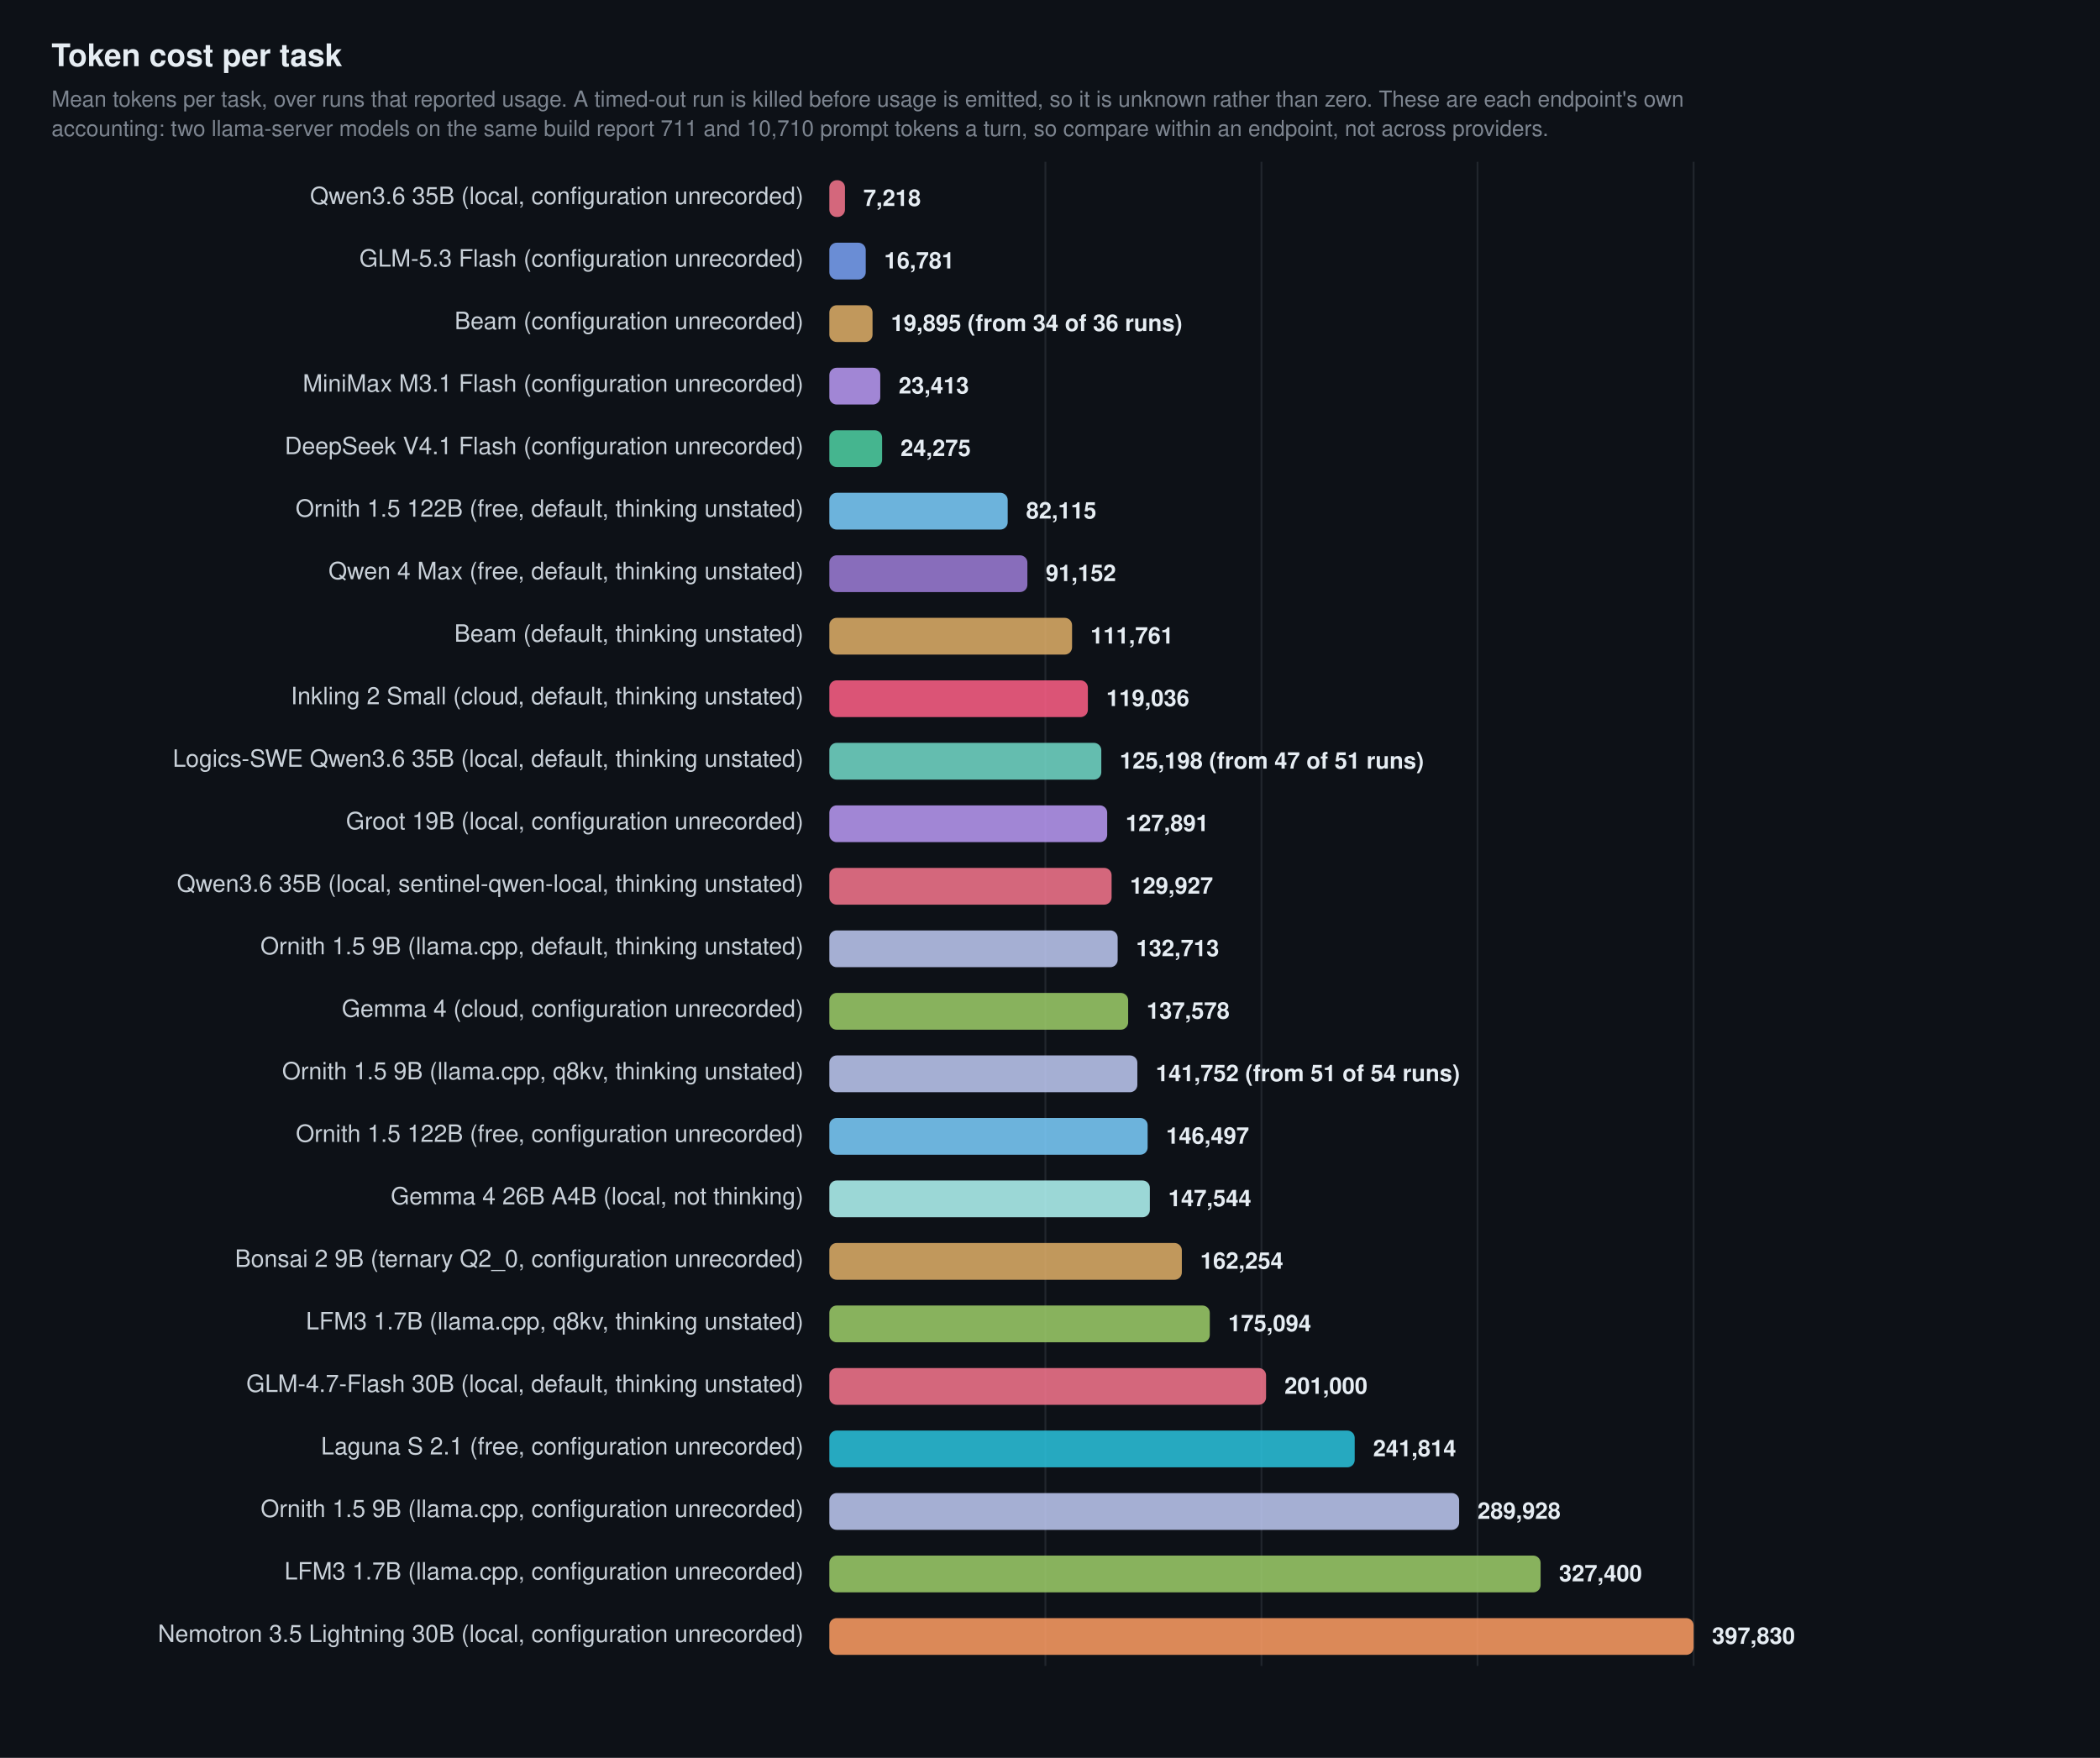
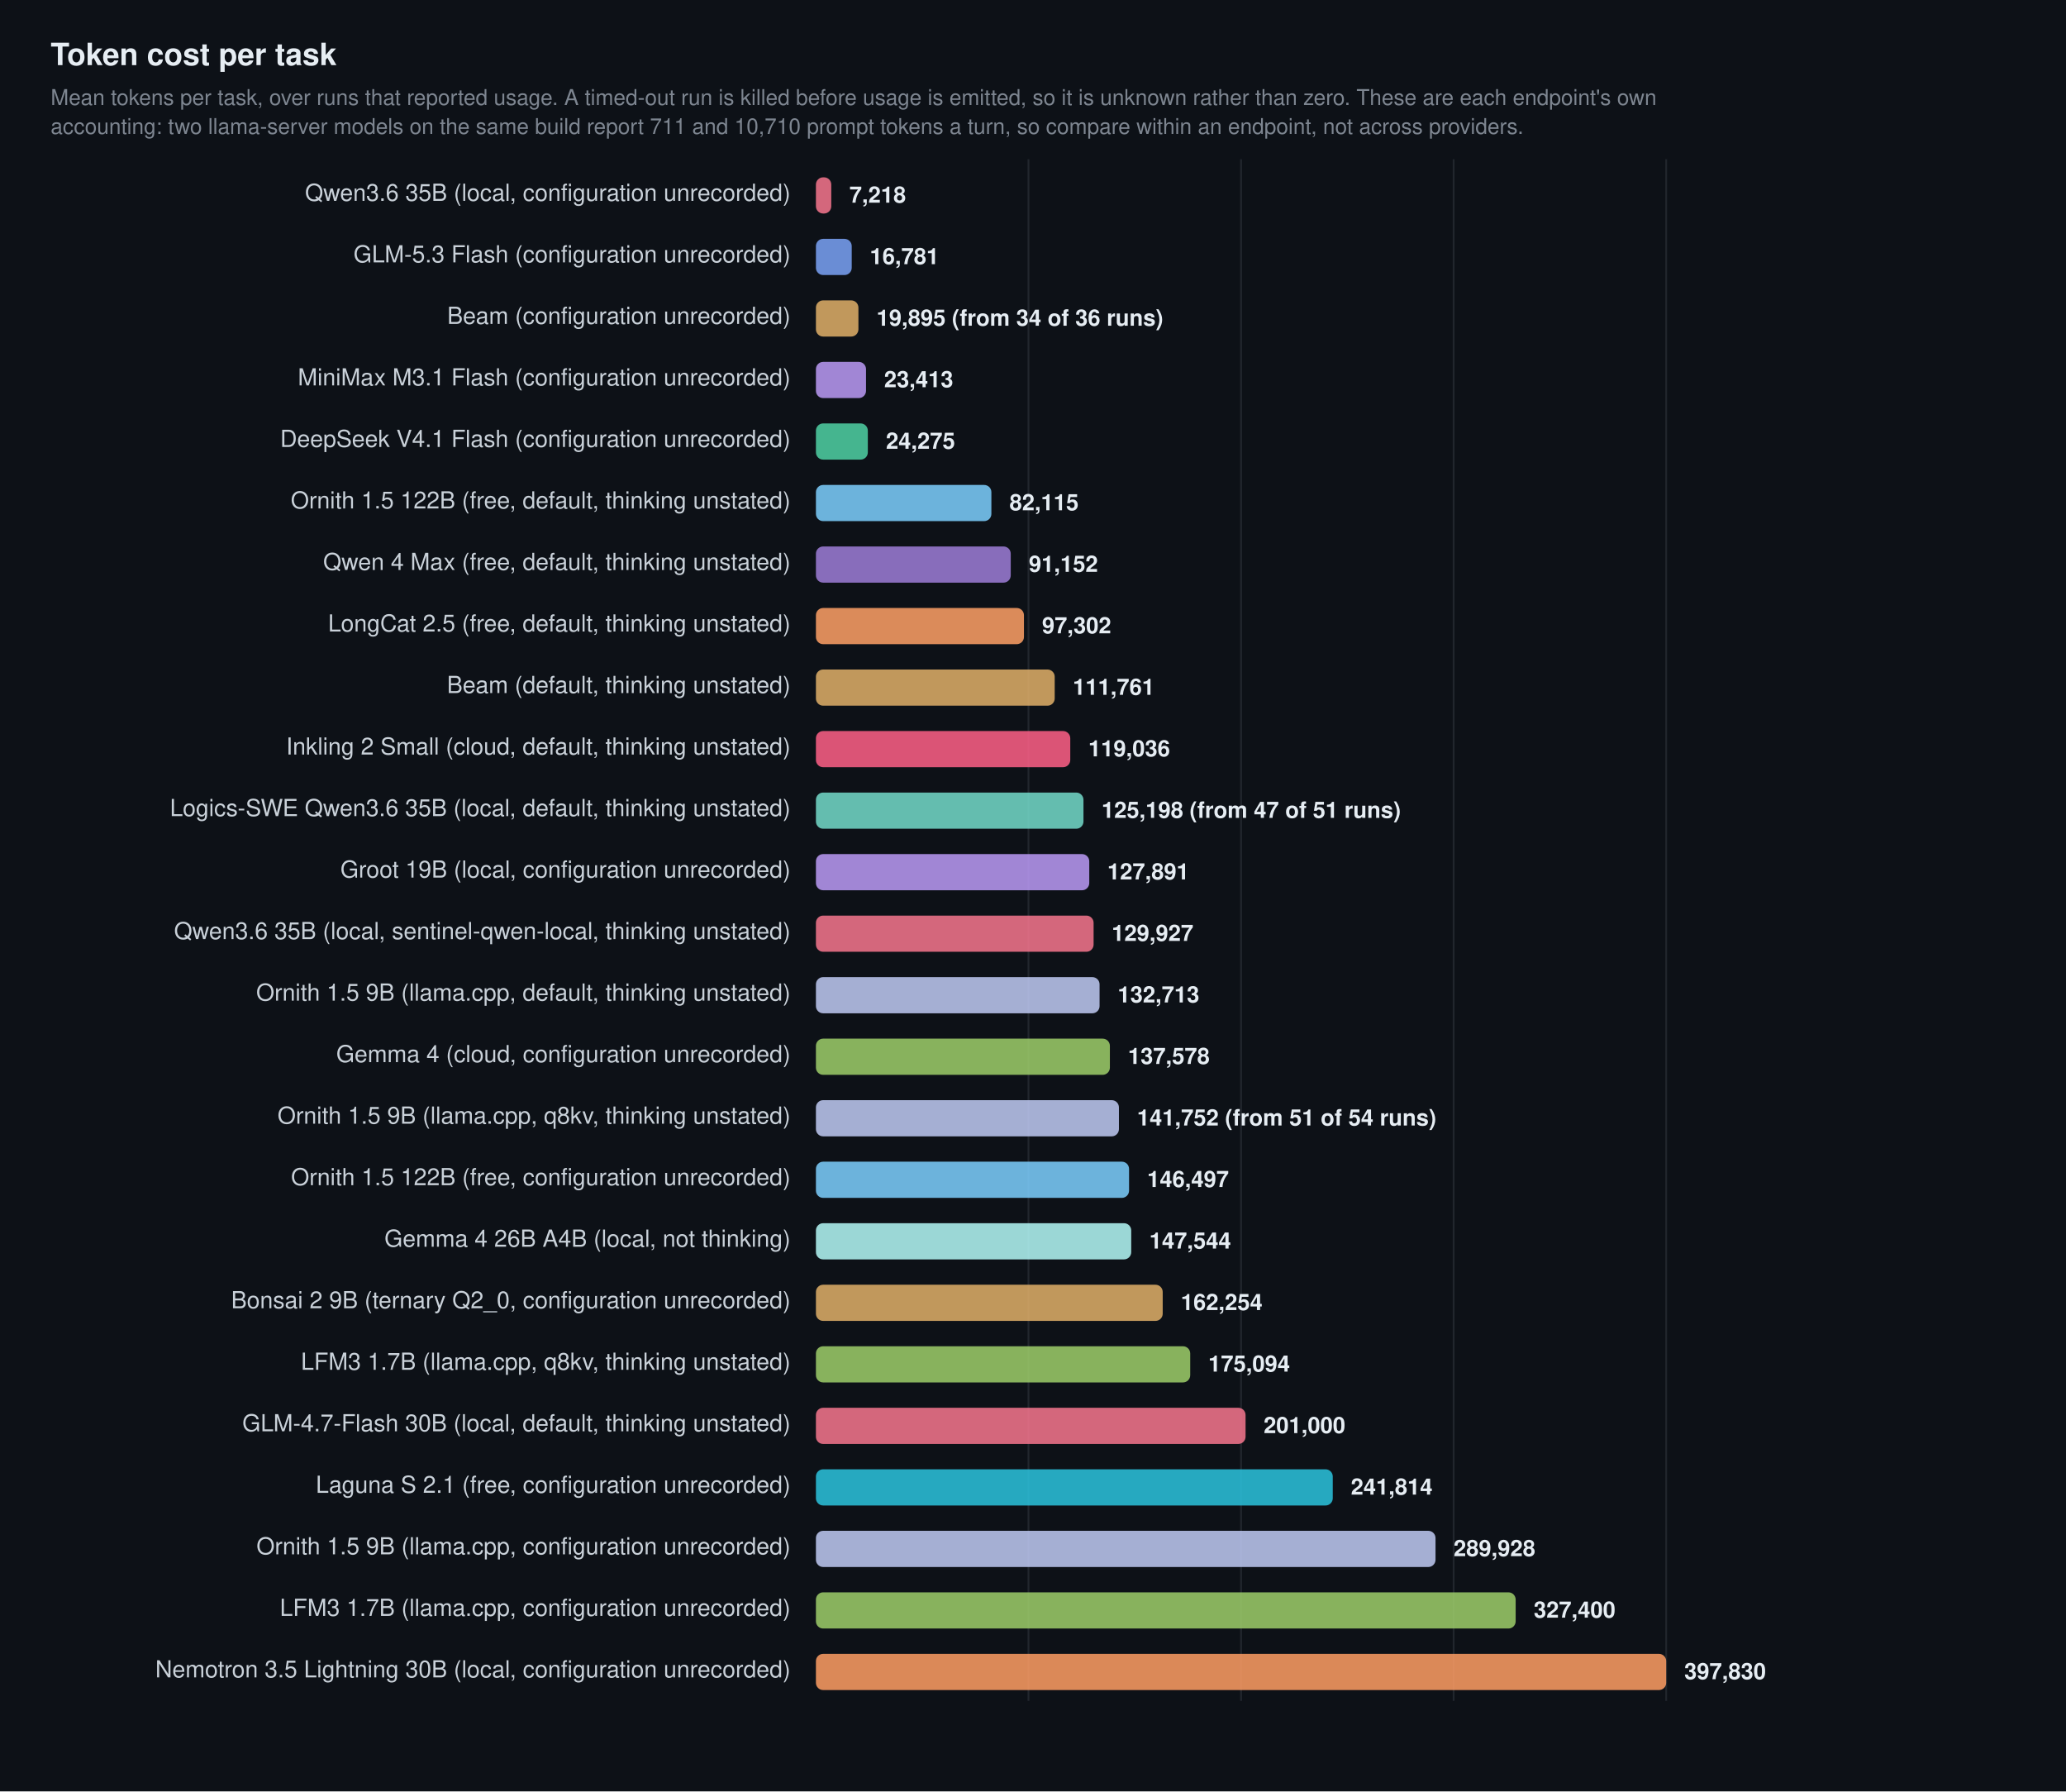
- <svg xmlns="http://www.w3.org/2000/svg" width="1142" height="956" viewBox="0 0 1142 956" font-family="ui-sans-serif, -apple-system, Segoe UI, Helvetica, Arial, sans-serif">
+ <svg xmlns="http://www.w3.org/2000/svg" width="1142" height="990" viewBox="0 0 1142 990" font-family="ui-sans-serif, -apple-system, Segoe UI, Helvetica, Arial, sans-serif">
  <rect width="100%" height="100%" fill="#0d1117" />
  <text x="28" y="36" fill="#e6edf3" font-size="17" font-weight="600">Token cost per task</text>
  <text x="28" y="58" fill="#7d8590" font-size="12">Mean tokens per task, over runs that reported usage. A timed-out run is killed before usage is emitted, so it is unknown rather than zero. These are each endpoint's own</text>
  <text x="28" y="74" fill="#7d8590" font-size="12">accounting: two llama-server models on the same build report 711 and 10,710 prompt tokens a turn, so compare within an endpoint, not across providers.</text>
-   <line x1="568.5" y1="88" x2="568.5" y2="906" stroke="#21262d" stroke-width="1" />
-   <line x1="686.0" y1="88" x2="686.0" y2="906" stroke="#21262d" stroke-width="1" />
-   <line x1="803.5" y1="88" x2="803.5" y2="906" stroke="#21262d" stroke-width="1" />
-   <line x1="921.0" y1="88" x2="921.0" y2="906" stroke="#21262d" stroke-width="1" />
+   <line x1="568.5" y1="88" x2="568.5" y2="940" stroke="#21262d" stroke-width="1" />
+   <line x1="686.0" y1="88" x2="686.0" y2="940" stroke="#21262d" stroke-width="1" />
+   <line x1="803.5" y1="88" x2="803.5" y2="940" stroke="#21262d" stroke-width="1" />
+   <line x1="921.0" y1="88" x2="921.0" y2="940" stroke="#21262d" stroke-width="1" />
  <text x="437" y="111" fill="#c9d1d9" font-size="13" text-anchor="end">Qwen3.6 35B (local, configuration unrecorded)</text>
  <rect x="451" y="98" width="8.5" height="20" rx="4" fill="#f7768e" opacity="0.85" />
  <text x="469.5" y="112" fill="#e6edf3" font-size="12.5" font-weight="600">7,218</text>
  <text x="437" y="145" fill="#c9d1d9" font-size="13" text-anchor="end">GLM-5.3 Flash (configuration unrecorded)</text>
  <rect x="451" y="132" width="19.8" height="20" rx="4" fill="#7aa2f7" opacity="0.85" />
  <text x="480.8" y="146" fill="#e6edf3" font-size="12.5" font-weight="600">16,781</text>
  <text x="437" y="179" fill="#c9d1d9" font-size="13" text-anchor="end">Beam (configuration unrecorded)</text>
  <rect x="451" y="166" width="23.5" height="20" rx="4" fill="#e0af68" opacity="0.85" />
  <text x="484.5" y="180" fill="#e6edf3" font-size="12.5" font-weight="600">19,895  (from 34 of 36 runs)</text>
  <text x="437" y="213" fill="#c9d1d9" font-size="13" text-anchor="end">MiniMax M3.1 Flash (configuration unrecorded)</text>
  <rect x="451" y="200" width="27.7" height="20" rx="4" fill="#bb9af7" opacity="0.85" />
  <text x="488.7" y="214" fill="#e6edf3" font-size="12.5" font-weight="600">23,413</text>
  <text x="437" y="247" fill="#c9d1d9" font-size="13" text-anchor="end">DeepSeek V4.1 Flash (configuration unrecorded)</text>
  <rect x="451" y="234" width="28.7" height="20" rx="4" fill="#4fd1a5" opacity="0.85" />
  <text x="489.7" y="248" fill="#e6edf3" font-size="12.5" font-weight="600">24,275</text>
  <text x="437" y="281" fill="#c9d1d9" font-size="13" text-anchor="end">Ornith 1.5 122B (free, default, thinking unstated)</text>
  <rect x="451" y="268" width="97.0" height="20" rx="4" fill="#7dcfff" opacity="0.85" />
  <text x="558.0" y="282" fill="#e6edf3" font-size="12.5" font-weight="600">82,115</text>
  <text x="437" y="315" fill="#c9d1d9" font-size="13" text-anchor="end">Qwen 4 Max (free, default, thinking unstated)</text>
  <rect x="451" y="302" width="107.7" height="20" rx="4" fill="#9d7cd8" opacity="0.85" />
  <text x="568.7" y="316" fill="#e6edf3" font-size="12.5" font-weight="600">91,152</text>
-   <text x="437" y="349" fill="#c9d1d9" font-size="13" text-anchor="end">Beam (default, thinking unstated)</text>
-   <rect x="451" y="336" width="132.0" height="20" rx="4" fill="#e0af68" opacity="0.85" />
-   <text x="593.0" y="350" fill="#e6edf3" font-size="12.5" font-weight="600">111,761</text>
-   <text x="437" y="383" fill="#c9d1d9" font-size="13" text-anchor="end">Inkling 2 Small (cloud, default, thinking unstated)</text>
-   <rect x="451" y="370" width="140.6" height="20" rx="4" fill="#ff5f87" opacity="0.85" />
-   <text x="601.6" y="384" fill="#e6edf3" font-size="12.5" font-weight="600">119,036</text>
-   <text x="437" y="417" fill="#c9d1d9" font-size="13" text-anchor="end">Logics-SWE Qwen3.6 35B (local, default, thinking unstated)</text>
-   <rect x="451" y="404" width="147.9" height="20" rx="4" fill="#73daca" opacity="0.85" />
-   <text x="608.9" y="418" fill="#e6edf3" font-size="12.5" font-weight="600">125,198  (from 47 of 51 runs)</text>
-   <text x="437" y="451" fill="#c9d1d9" font-size="13" text-anchor="end">Groot 19B (local, configuration unrecorded)</text>
-   <rect x="451" y="438" width="151.1" height="20" rx="4" fill="#bb9af7" opacity="0.85" />
-   <text x="612.1" y="452" fill="#e6edf3" font-size="12.5" font-weight="600">127,891</text>
-   <text x="437" y="485" fill="#c9d1d9" font-size="13" text-anchor="end">Qwen3.6 35B (local, sentinel-qwen-local, thinking unstated)</text>
-   <rect x="451" y="472" width="153.5" height="20" rx="4" fill="#f7768e" opacity="0.85" />
-   <text x="614.5" y="486" fill="#e6edf3" font-size="12.5" font-weight="600">129,927</text>
-   <text x="437" y="519" fill="#c9d1d9" font-size="13" text-anchor="end">Ornith 1.5 9B (llama.cpp, default, thinking unstated)</text>
-   <rect x="451" y="506" width="156.8" height="20" rx="4" fill="#c0caf5" opacity="0.85" />
-   <text x="617.8" y="520" fill="#e6edf3" font-size="12.5" font-weight="600">132,713</text>
-   <text x="437" y="553" fill="#c9d1d9" font-size="13" text-anchor="end">Gemma 4 (cloud, configuration unrecorded)</text>
-   <rect x="451" y="540" width="162.5" height="20" rx="4" fill="#9ece6a" opacity="0.85" />
-   <text x="623.5" y="554" fill="#e6edf3" font-size="12.5" font-weight="600">137,578</text>
-   <text x="437" y="587" fill="#c9d1d9" font-size="13" text-anchor="end">Ornith 1.5 9B (llama.cpp, q8kv, thinking unstated)</text>
-   <rect x="451" y="574" width="167.5" height="20" rx="4" fill="#c0caf5" opacity="0.85" />
-   <text x="628.5" y="588" fill="#e6edf3" font-size="12.5" font-weight="600">141,752  (from 51 of 54 runs)</text>
-   <text x="437" y="621" fill="#c9d1d9" font-size="13" text-anchor="end">Ornith 1.5 122B (free, configuration unrecorded)</text>
-   <rect x="451" y="608" width="173.1" height="20" rx="4" fill="#7dcfff" opacity="0.85" />
-   <text x="634.1" y="622" fill="#e6edf3" font-size="12.5" font-weight="600">146,497</text>
-   <text x="437" y="655" fill="#c9d1d9" font-size="13" text-anchor="end">Gemma 4 26B A4B (local, not thinking)</text>
-   <rect x="451" y="642" width="174.3" height="20" rx="4" fill="#b4f9f8" opacity="0.85" />
-   <text x="635.3" y="656" fill="#e6edf3" font-size="12.5" font-weight="600">147,544</text>
-   <text x="437" y="689" fill="#c9d1d9" font-size="13" text-anchor="end">Bonsai 2 9B (ternary Q2_0, configuration unrecorded)</text>
-   <rect x="451" y="676" width="191.7" height="20" rx="4" fill="#e0af68" opacity="0.85" />
-   <text x="652.7" y="690" fill="#e6edf3" font-size="12.5" font-weight="600">162,254</text>
-   <text x="437" y="723" fill="#c9d1d9" font-size="13" text-anchor="end">LFM3 1.7B (llama.cpp, q8kv, thinking unstated)</text>
-   <rect x="451" y="710" width="206.9" height="20" rx="4" fill="#9ece6a" opacity="0.85" />
-   <text x="667.9" y="724" fill="#e6edf3" font-size="12.5" font-weight="600">175,094</text>
-   <text x="437" y="757" fill="#c9d1d9" font-size="13" text-anchor="end">GLM-4.7-Flash 30B (local, default, thinking unstated)</text>
-   <rect x="451" y="744" width="237.5" height="20" rx="4" fill="#f7768e" opacity="0.85" />
-   <text x="698.5" y="758" fill="#e6edf3" font-size="12.5" font-weight="600">201,000</text>
-   <text x="437" y="791" fill="#c9d1d9" font-size="13" text-anchor="end">Laguna S 2.1 (free, configuration unrecorded)</text>
-   <rect x="451" y="778" width="285.7" height="20" rx="4" fill="#2ac3de" opacity="0.85" />
-   <text x="746.7" y="792" fill="#e6edf3" font-size="12.5" font-weight="600">241,814</text>
-   <text x="437" y="825" fill="#c9d1d9" font-size="13" text-anchor="end">Ornith 1.5 9B (llama.cpp, configuration unrecorded)</text>
-   <rect x="451" y="812" width="342.5" height="20" rx="4" fill="#c0caf5" opacity="0.85" />
-   <text x="803.5" y="826" fill="#e6edf3" font-size="12.5" font-weight="600">289,928</text>
-   <text x="437" y="859" fill="#c9d1d9" font-size="13" text-anchor="end">LFM3 1.7B (llama.cpp, configuration unrecorded)</text>
-   <rect x="451" y="846" width="386.8" height="20" rx="4" fill="#9ece6a" opacity="0.85" />
-   <text x="847.8" y="860" fill="#e6edf3" font-size="12.5" font-weight="600">327,400</text>
-   <text x="437" y="893" fill="#c9d1d9" font-size="13" text-anchor="end">Nemotron 3.5 Lightning 30B (local, configuration unrecorded)</text>
-   <rect x="451" y="880" width="470.0" height="20" rx="4" fill="#ff9e64" opacity="0.85" />
-   <text x="931.0" y="894" fill="#e6edf3" font-size="12.5" font-weight="600">397,830</text>
+   <text x="437" y="349" fill="#c9d1d9" font-size="13" text-anchor="end">LongCat 2.5 (free, default, thinking unstated)</text>
+   <rect x="451" y="336" width="115.0" height="20" rx="4" fill="#ffa066" opacity="0.85" />
+   <text x="576.0" y="350" fill="#e6edf3" font-size="12.5" font-weight="600">97,302</text>
+   <text x="437" y="383" fill="#c9d1d9" font-size="13" text-anchor="end">Beam (default, thinking unstated)</text>
+   <rect x="451" y="370" width="132.0" height="20" rx="4" fill="#e0af68" opacity="0.85" />
+   <text x="593.0" y="384" fill="#e6edf3" font-size="12.5" font-weight="600">111,761</text>
+   <text x="437" y="417" fill="#c9d1d9" font-size="13" text-anchor="end">Inkling 2 Small (cloud, default, thinking unstated)</text>
+   <rect x="451" y="404" width="140.6" height="20" rx="4" fill="#ff5f87" opacity="0.85" />
+   <text x="601.6" y="418" fill="#e6edf3" font-size="12.5" font-weight="600">119,036</text>
+   <text x="437" y="451" fill="#c9d1d9" font-size="13" text-anchor="end">Logics-SWE Qwen3.6 35B (local, default, thinking unstated)</text>
+   <rect x="451" y="438" width="147.9" height="20" rx="4" fill="#73daca" opacity="0.85" />
+   <text x="608.9" y="452" fill="#e6edf3" font-size="12.5" font-weight="600">125,198  (from 47 of 51 runs)</text>
+   <text x="437" y="485" fill="#c9d1d9" font-size="13" text-anchor="end">Groot 19B (local, configuration unrecorded)</text>
+   <rect x="451" y="472" width="151.1" height="20" rx="4" fill="#bb9af7" opacity="0.85" />
+   <text x="612.1" y="486" fill="#e6edf3" font-size="12.5" font-weight="600">127,891</text>
+   <text x="437" y="519" fill="#c9d1d9" font-size="13" text-anchor="end">Qwen3.6 35B (local, sentinel-qwen-local, thinking unstated)</text>
+   <rect x="451" y="506" width="153.5" height="20" rx="4" fill="#f7768e" opacity="0.85" />
+   <text x="614.5" y="520" fill="#e6edf3" font-size="12.5" font-weight="600">129,927</text>
+   <text x="437" y="553" fill="#c9d1d9" font-size="13" text-anchor="end">Ornith 1.5 9B (llama.cpp, default, thinking unstated)</text>
+   <rect x="451" y="540" width="156.8" height="20" rx="4" fill="#c0caf5" opacity="0.85" />
+   <text x="617.8" y="554" fill="#e6edf3" font-size="12.5" font-weight="600">132,713</text>
+   <text x="437" y="587" fill="#c9d1d9" font-size="13" text-anchor="end">Gemma 4 (cloud, configuration unrecorded)</text>
+   <rect x="451" y="574" width="162.5" height="20" rx="4" fill="#9ece6a" opacity="0.85" />
+   <text x="623.5" y="588" fill="#e6edf3" font-size="12.5" font-weight="600">137,578</text>
+   <text x="437" y="621" fill="#c9d1d9" font-size="13" text-anchor="end">Ornith 1.5 9B (llama.cpp, q8kv, thinking unstated)</text>
+   <rect x="451" y="608" width="167.5" height="20" rx="4" fill="#c0caf5" opacity="0.85" />
+   <text x="628.5" y="622" fill="#e6edf3" font-size="12.5" font-weight="600">141,752  (from 51 of 54 runs)</text>
+   <text x="437" y="655" fill="#c9d1d9" font-size="13" text-anchor="end">Ornith 1.5 122B (free, configuration unrecorded)</text>
+   <rect x="451" y="642" width="173.1" height="20" rx="4" fill="#7dcfff" opacity="0.85" />
+   <text x="634.1" y="656" fill="#e6edf3" font-size="12.5" font-weight="600">146,497</text>
+   <text x="437" y="689" fill="#c9d1d9" font-size="13" text-anchor="end">Gemma 4 26B A4B (local, not thinking)</text>
+   <rect x="451" y="676" width="174.3" height="20" rx="4" fill="#b4f9f8" opacity="0.85" />
+   <text x="635.3" y="690" fill="#e6edf3" font-size="12.5" font-weight="600">147,544</text>
+   <text x="437" y="723" fill="#c9d1d9" font-size="13" text-anchor="end">Bonsai 2 9B (ternary Q2_0, configuration unrecorded)</text>
+   <rect x="451" y="710" width="191.7" height="20" rx="4" fill="#e0af68" opacity="0.85" />
+   <text x="652.7" y="724" fill="#e6edf3" font-size="12.5" font-weight="600">162,254</text>
+   <text x="437" y="757" fill="#c9d1d9" font-size="13" text-anchor="end">LFM3 1.7B (llama.cpp, q8kv, thinking unstated)</text>
+   <rect x="451" y="744" width="206.9" height="20" rx="4" fill="#9ece6a" opacity="0.85" />
+   <text x="667.9" y="758" fill="#e6edf3" font-size="12.5" font-weight="600">175,094</text>
+   <text x="437" y="791" fill="#c9d1d9" font-size="13" text-anchor="end">GLM-4.7-Flash 30B (local, default, thinking unstated)</text>
+   <rect x="451" y="778" width="237.5" height="20" rx="4" fill="#f7768e" opacity="0.85" />
+   <text x="698.5" y="792" fill="#e6edf3" font-size="12.5" font-weight="600">201,000</text>
+   <text x="437" y="825" fill="#c9d1d9" font-size="13" text-anchor="end">Laguna S 2.1 (free, configuration unrecorded)</text>
+   <rect x="451" y="812" width="285.7" height="20" rx="4" fill="#2ac3de" opacity="0.85" />
+   <text x="746.7" y="826" fill="#e6edf3" font-size="12.5" font-weight="600">241,814</text>
+   <text x="437" y="859" fill="#c9d1d9" font-size="13" text-anchor="end">Ornith 1.5 9B (llama.cpp, configuration unrecorded)</text>
+   <rect x="451" y="846" width="342.5" height="20" rx="4" fill="#c0caf5" opacity="0.85" />
+   <text x="803.5" y="860" fill="#e6edf3" font-size="12.5" font-weight="600">289,928</text>
+   <text x="437" y="893" fill="#c9d1d9" font-size="13" text-anchor="end">LFM3 1.7B (llama.cpp, configuration unrecorded)</text>
+   <rect x="451" y="880" width="386.8" height="20" rx="4" fill="#9ece6a" opacity="0.85" />
+   <text x="847.8" y="894" fill="#e6edf3" font-size="12.5" font-weight="600">327,400</text>
+   <text x="437" y="927" fill="#c9d1d9" font-size="13" text-anchor="end">Nemotron 3.5 Lightning 30B (local, configuration unrecorded)</text>
+   <rect x="451" y="914" width="470.0" height="20" rx="4" fill="#ff9e64" opacity="0.85" />
+   <text x="931.0" y="928" fill="#e6edf3" font-size="12.5" font-weight="600">397,830</text>
</svg>
